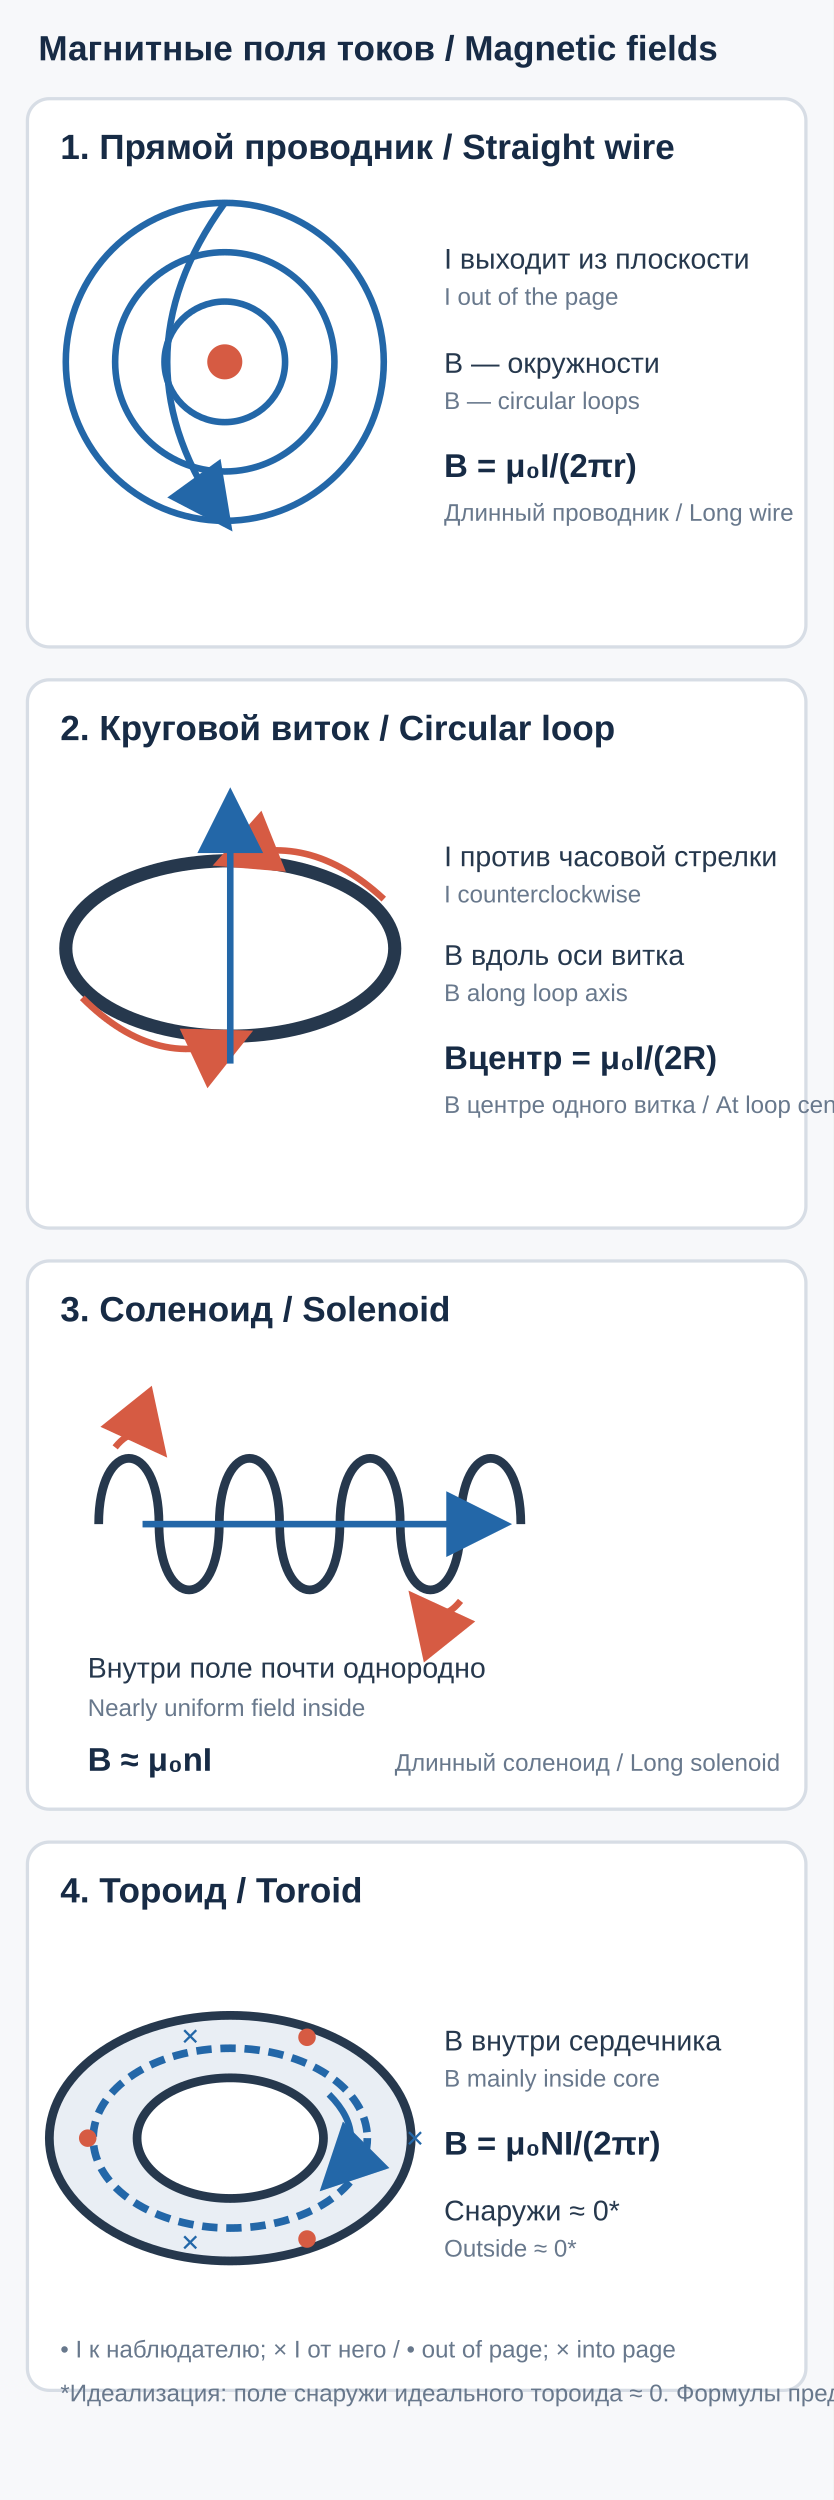
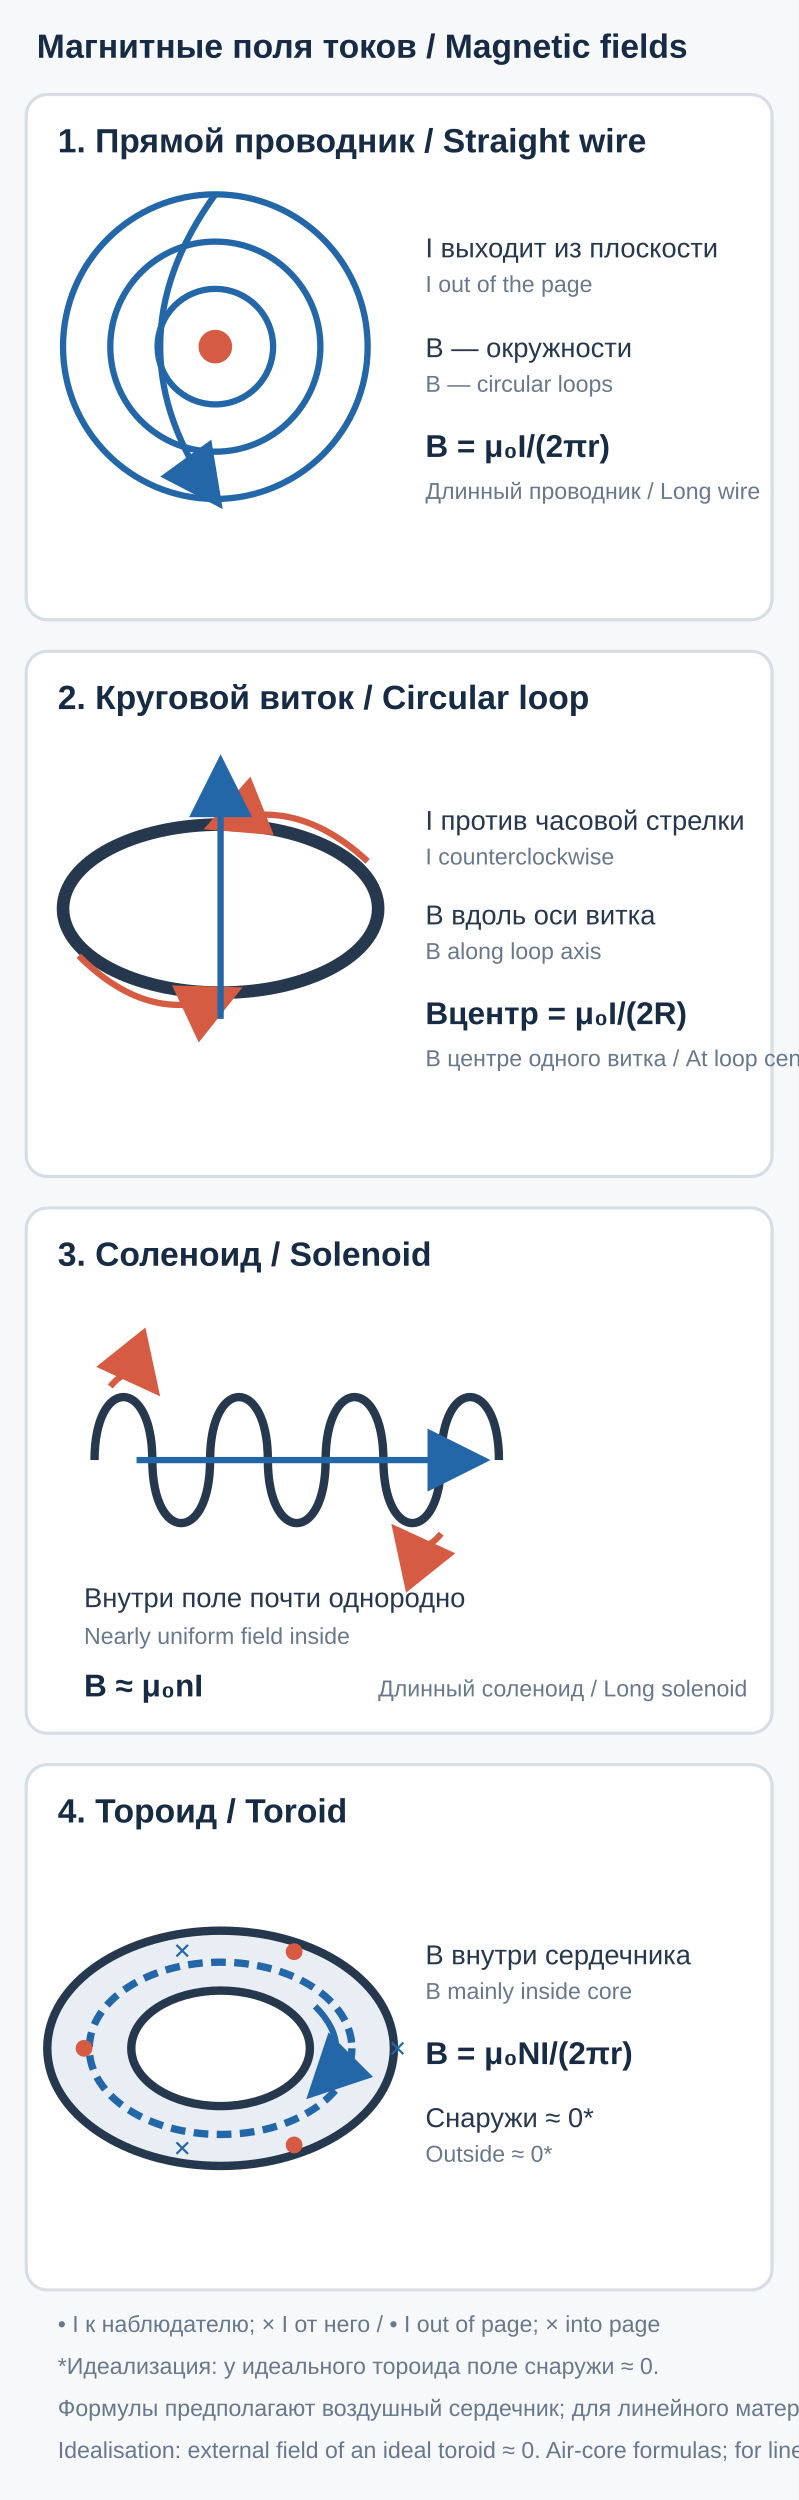
- <svg xmlns="http://www.w3.org/2000/svg" width="760" height="2280" viewBox="0 0 760 2280" role="img" aria-labelledby="t d">
+ <svg xmlns="http://www.w3.org/2000/svg" width="760" height="2380" viewBox="0 0 760 2380" role="img" aria-labelledby="t d">
  <defs>
    <marker id="b" markerWidth="10" markerHeight="10" refX="8" refY="5" orient="auto">
      <path d="M0 0L10 5L0 10Z" fill="#2367a8" />
    </marker>
    <marker id="r" markerWidth="10" markerHeight="10" refX="8" refY="5" orient="auto">
      <path d="M0 0L10 5L0 10Z" fill="#d65b43" />
    </marker>
    <style>.bg{fill:#f7f8fa}.p{fill:#fff;stroke:#d7dde5;stroke-width:3}.h{font:700 32px Arial,sans-serif;fill:#172b45}.lab{font:26px Arial,sans-serif;fill:#26384d}.en{font:22px Arial,sans-serif;fill:#68788c}.f{font:700 30px Arial,sans-serif;fill:#172b45}.field{fill:none;stroke:#2367a8;stroke-width:6}.blue{fill:none;stroke:#2367a8;stroke-width:6;marker-end:url(#b)}.red{fill:none;stroke:#d65b43;stroke-width:6;marker-end:url(#r)}</style>
  </defs>
-   <rect class="bg" width="760" height="2280" />
+   <rect class="bg" width="760" height="2380" />
  <text class="h" x="35" y="55">Магнитные поля токов / Magnetic fields</text>
  <rect class="p" x="25" y="90" width="710" height="500" rx="20" />
  <text class="h" x="55" y="145">1. Прямой проводник / Straight wire</text>
  <circle cx="205" cy="330" r="16" fill="#d65b43" />
  <circle cx="205" cy="330" r="55" class="field" />
  <circle cx="205" cy="330" r="100" class="field" />
  <circle cx="205" cy="330" r="145" class="field" />
  <path d="M205 185 Q100 330 205 475" class="blue" />
  <text class="lab" x="405" y="245">I выходит из плоскости</text>
  <text class="en" x="405" y="278">I out of the page</text>
  <text class="lab" x="405" y="340">B — окружности</text>
  <text class="en" x="405" y="373">B — circular loops</text>
  <text class="f" x="405" y="435">B = μ₀I/(2πr)</text>
  <text class="en" x="405" y="475">Длинный проводник / Long wire</text>
  <rect class="p" x="25" y="620" width="710" height="500" rx="20" />
  <text class="h" x="55" y="675">2. Круговой виток / Circular loop</text>
  <ellipse cx="210" cy="865" rx="150" ry="80" fill="none" stroke="#26384d" stroke-width="12" />
  <path d="M350 820 Q280 755 205 785" class="red" />
  <path d="M75 910 Q145 980 220 945" class="red" />
  <path d="M210 970 V730" class="blue" />
  <text class="lab" x="405" y="790">I против часовой стрелки</text>
  <text class="en" x="405" y="823">I counterclockwise</text>
  <text class="lab" x="405" y="880">B вдоль оси витка</text>
  <text class="en" x="405" y="913">B along loop axis</text>
  <text class="f" x="405" y="975">Bцентр = μ₀I/(2R)</text>
  <text class="en" x="405" y="1015">В центре одного витка / At loop centre</text>
  <rect class="p" x="25" y="1150" width="710" height="500" rx="20" />
  <text class="h" x="55" y="1205">3. Соленоид / Solenoid</text>
  <g fill="none" stroke="#26384d" stroke-width="8">
    <path d="M90 1390 C90 1310 145 1310 145 1390 S200 1470 200 1390 S255 1310 255 1390 S310 1470 310 1390 S365 1310 365 1390 S420 1470 420 1390 S475 1310 475 1390" />
  </g>
  <path d="M130 1390 H455" class="blue" />
  <path d="M105 1320 Q125 1295 145 1320" class="red" />
  <path d="M420 1460 Q400 1485 380 1460" class="red" />
  <text class="lab" x="80" y="1530">Внутри поле почти однородно</text>
  <text class="en" x="80" y="1565">Nearly uniform field inside</text>
  <text class="f" x="80" y="1615">B ≈ μ₀nI</text>
  <text class="en" x="360" y="1615">Длинный соленоид / Long solenoid</text>
  <rect class="p" x="25" y="1680" width="710" height="500" rx="20" />
  <text class="h" x="55" y="1735">4. Тороид / Toroid</text>
  <ellipse cx="210" cy="1950" rx="165" ry="112" fill="#e9eef4" stroke="#26384d" stroke-width="8" />
  <ellipse cx="210" cy="1950" rx="85" ry="55" fill="#fff" stroke="#26384d" stroke-width="8" />
  <ellipse cx="210" cy="1950" rx="125" ry="82" fill="none" stroke="#2367a8" stroke-width="7" stroke-dasharray="14 8" />
  <path d="M300 1910 Q340 1950 300 1990" class="blue" />
  <circle cx="80" cy="1950" r="8" fill="#d65b43" />
  <circle cx="280" cy="1858" r="8" fill="#d65b43" />
  <circle cx="280" cy="2042" r="8" fill="#d65b43" />
  <g fill="#2367a8" font-size="30" font-weight="700">
    <text x="165" y="1867">×</text>
    <text x="370" y="1960">×</text>
    <text x="165" y="2055">×</text>
  </g>
  <text class="lab" x="405" y="1870">B внутри сердечника</text>
  <text class="en" x="405" y="1903">B mainly inside core</text>
  <text class="f" x="405" y="1965">B = μ₀NI/(2πr)</text>
  <text class="lab" x="405" y="2025">Снаружи ≈ 0*</text>
  <text class="en" x="405" y="2058">Outside ≈ 0*</text>
-   <text class="en" x="55" y="2150">• I к наблюдателю; × I от него / • out of page; × into page</text>
-   <text class="en" x="55" y="2190">*Идеализация: поле снаружи идеального тороида ≈ 0. Формулы предполагают воздушный сердечник; для линейного материала используйте μ = μ₀μᵣ. / Idealisation: external field of an ideal toroid ≈ 0. Formulas assume an air core; for a linear core material use μ = μ₀μᵣ. μ₀ — permeability of free space.</text>
+   <text class="en" x="55" y="2220">• I к наблюдателю; × I от него / • I out of page; × into page</text>
+   <text class="en" x="55" y="2260">*Идеализация: у идеального тороида поле снаружи ≈ 0.</text>
+   <text class="en" x="55" y="2300">Формулы предполагают воздушный сердечник; для линейного материала используйте μ = μ₀μᵣ.</text>
+   <text class="en" x="55" y="2340">Idealisation: external field of an ideal toroid ≈ 0. Air-core formulas; for linear core material use μ = μ₀μᵣ.</text>
</svg>
